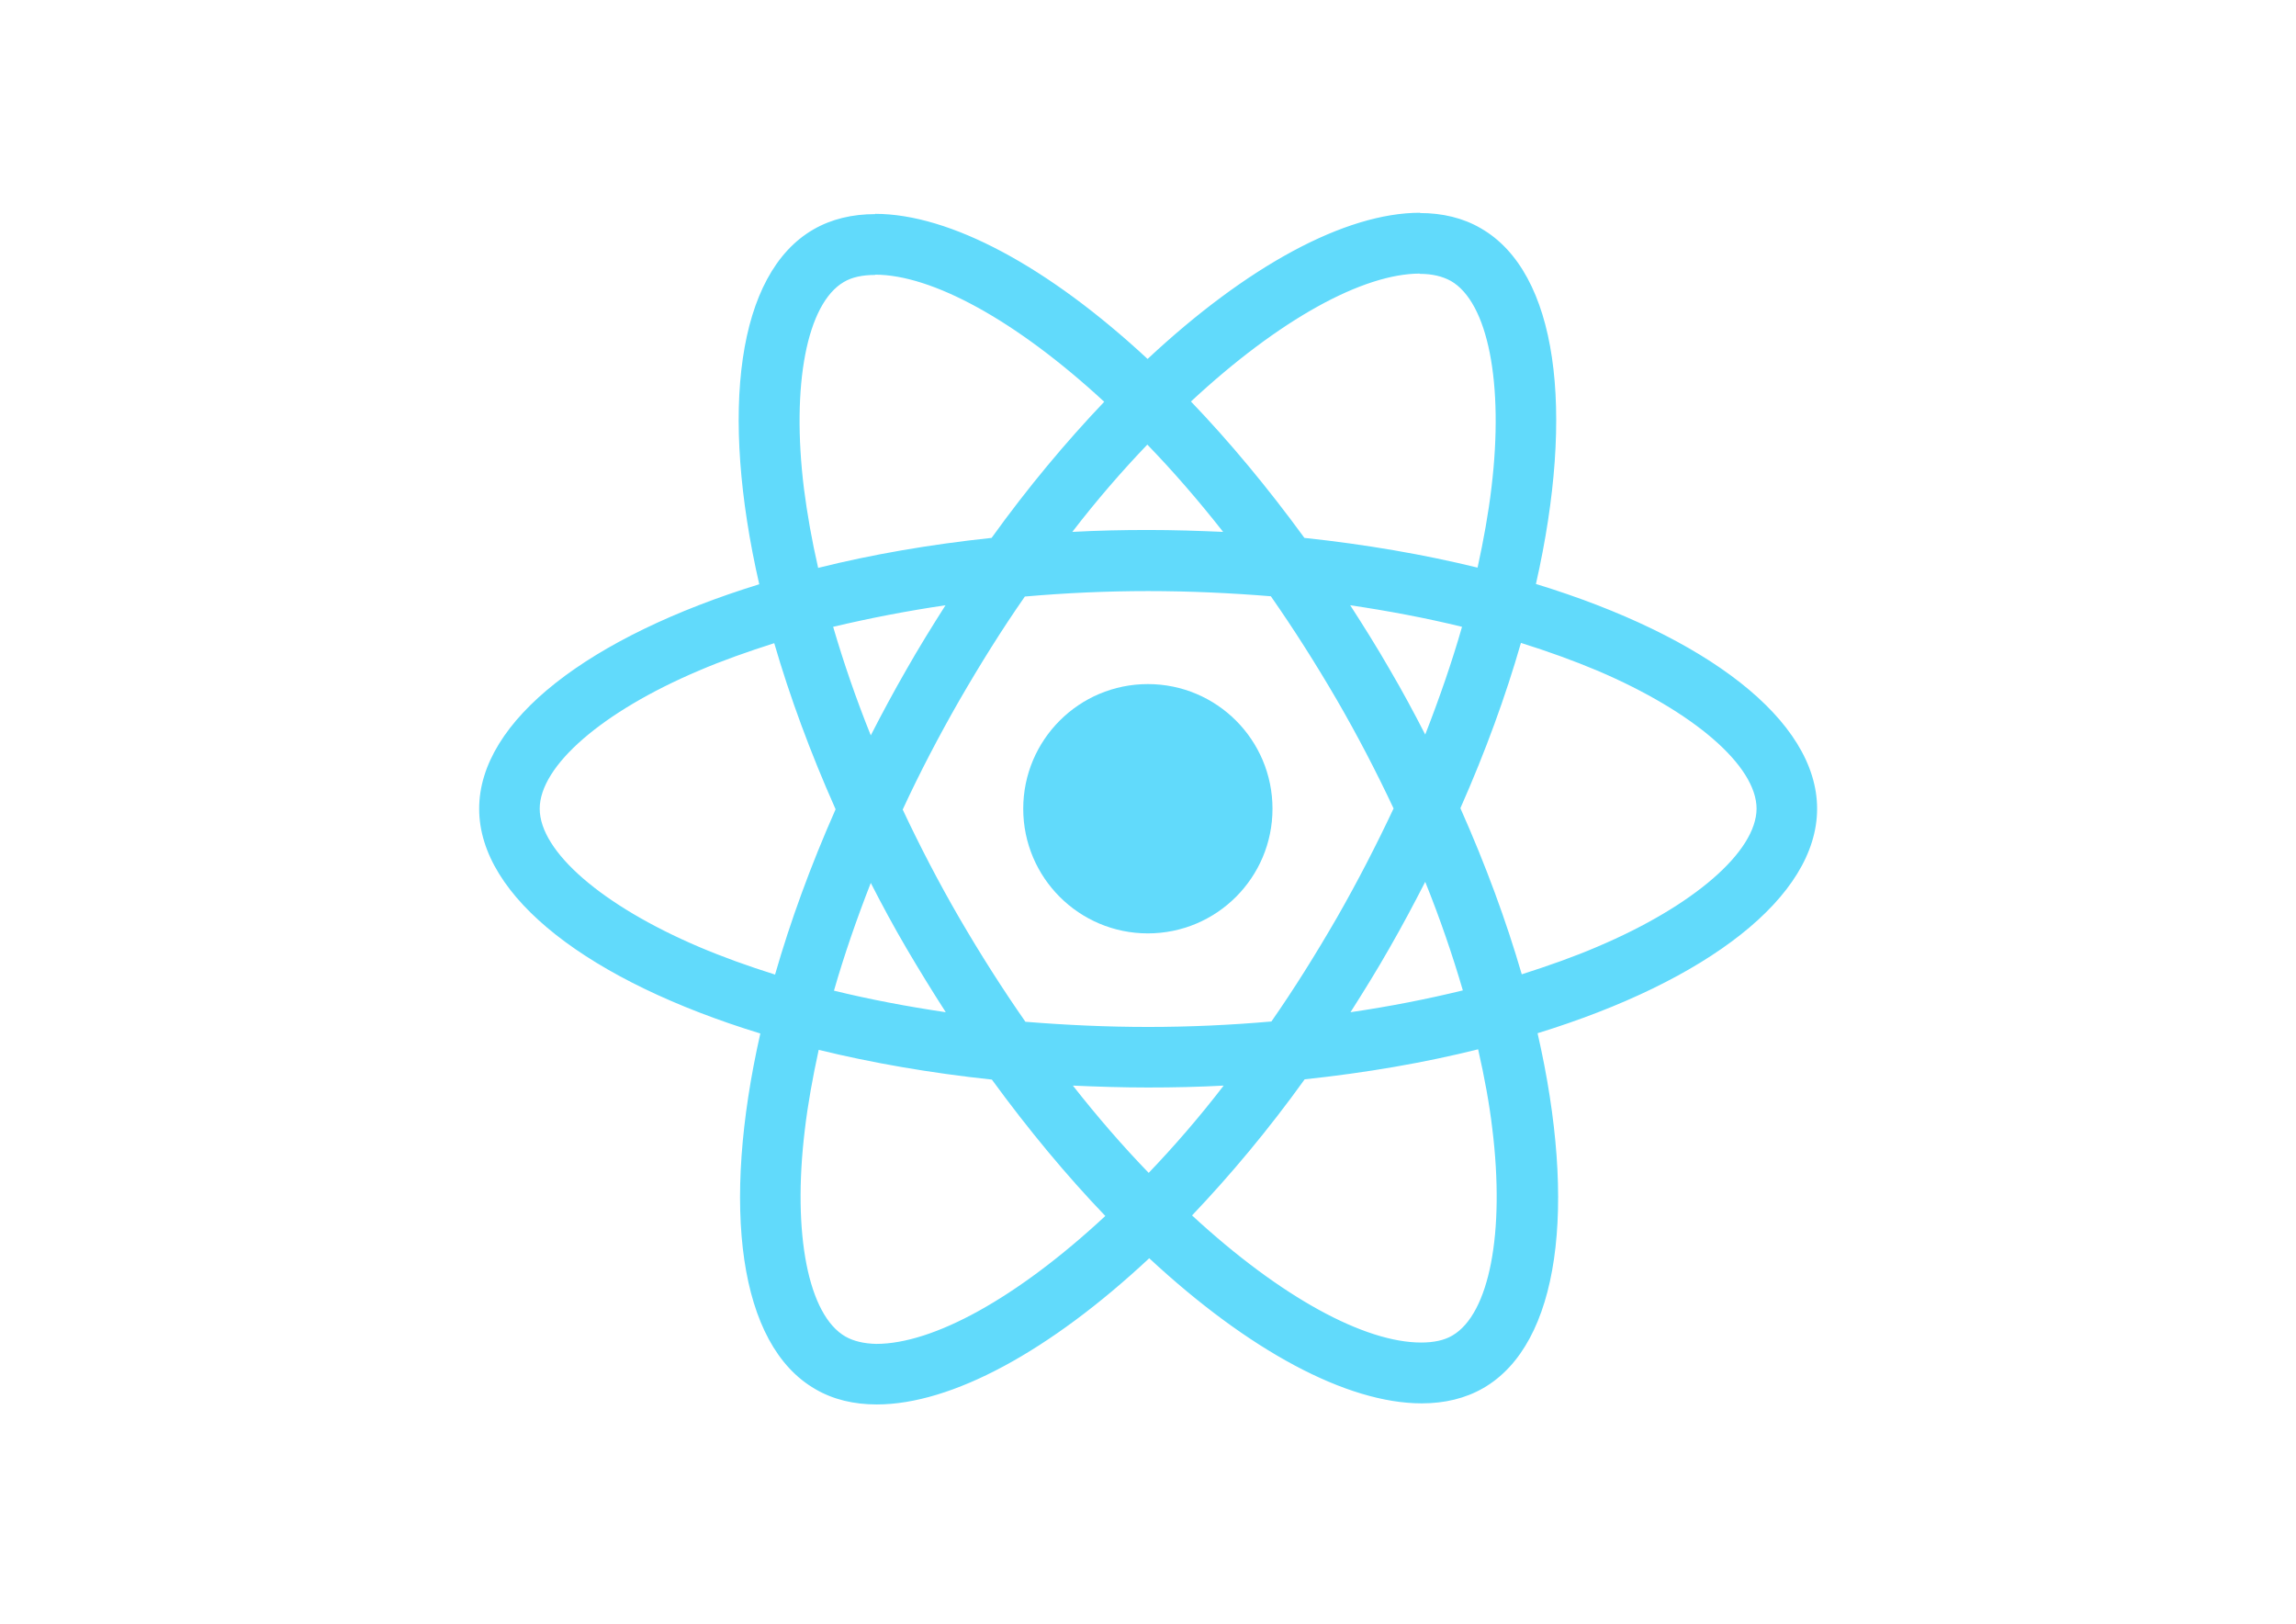
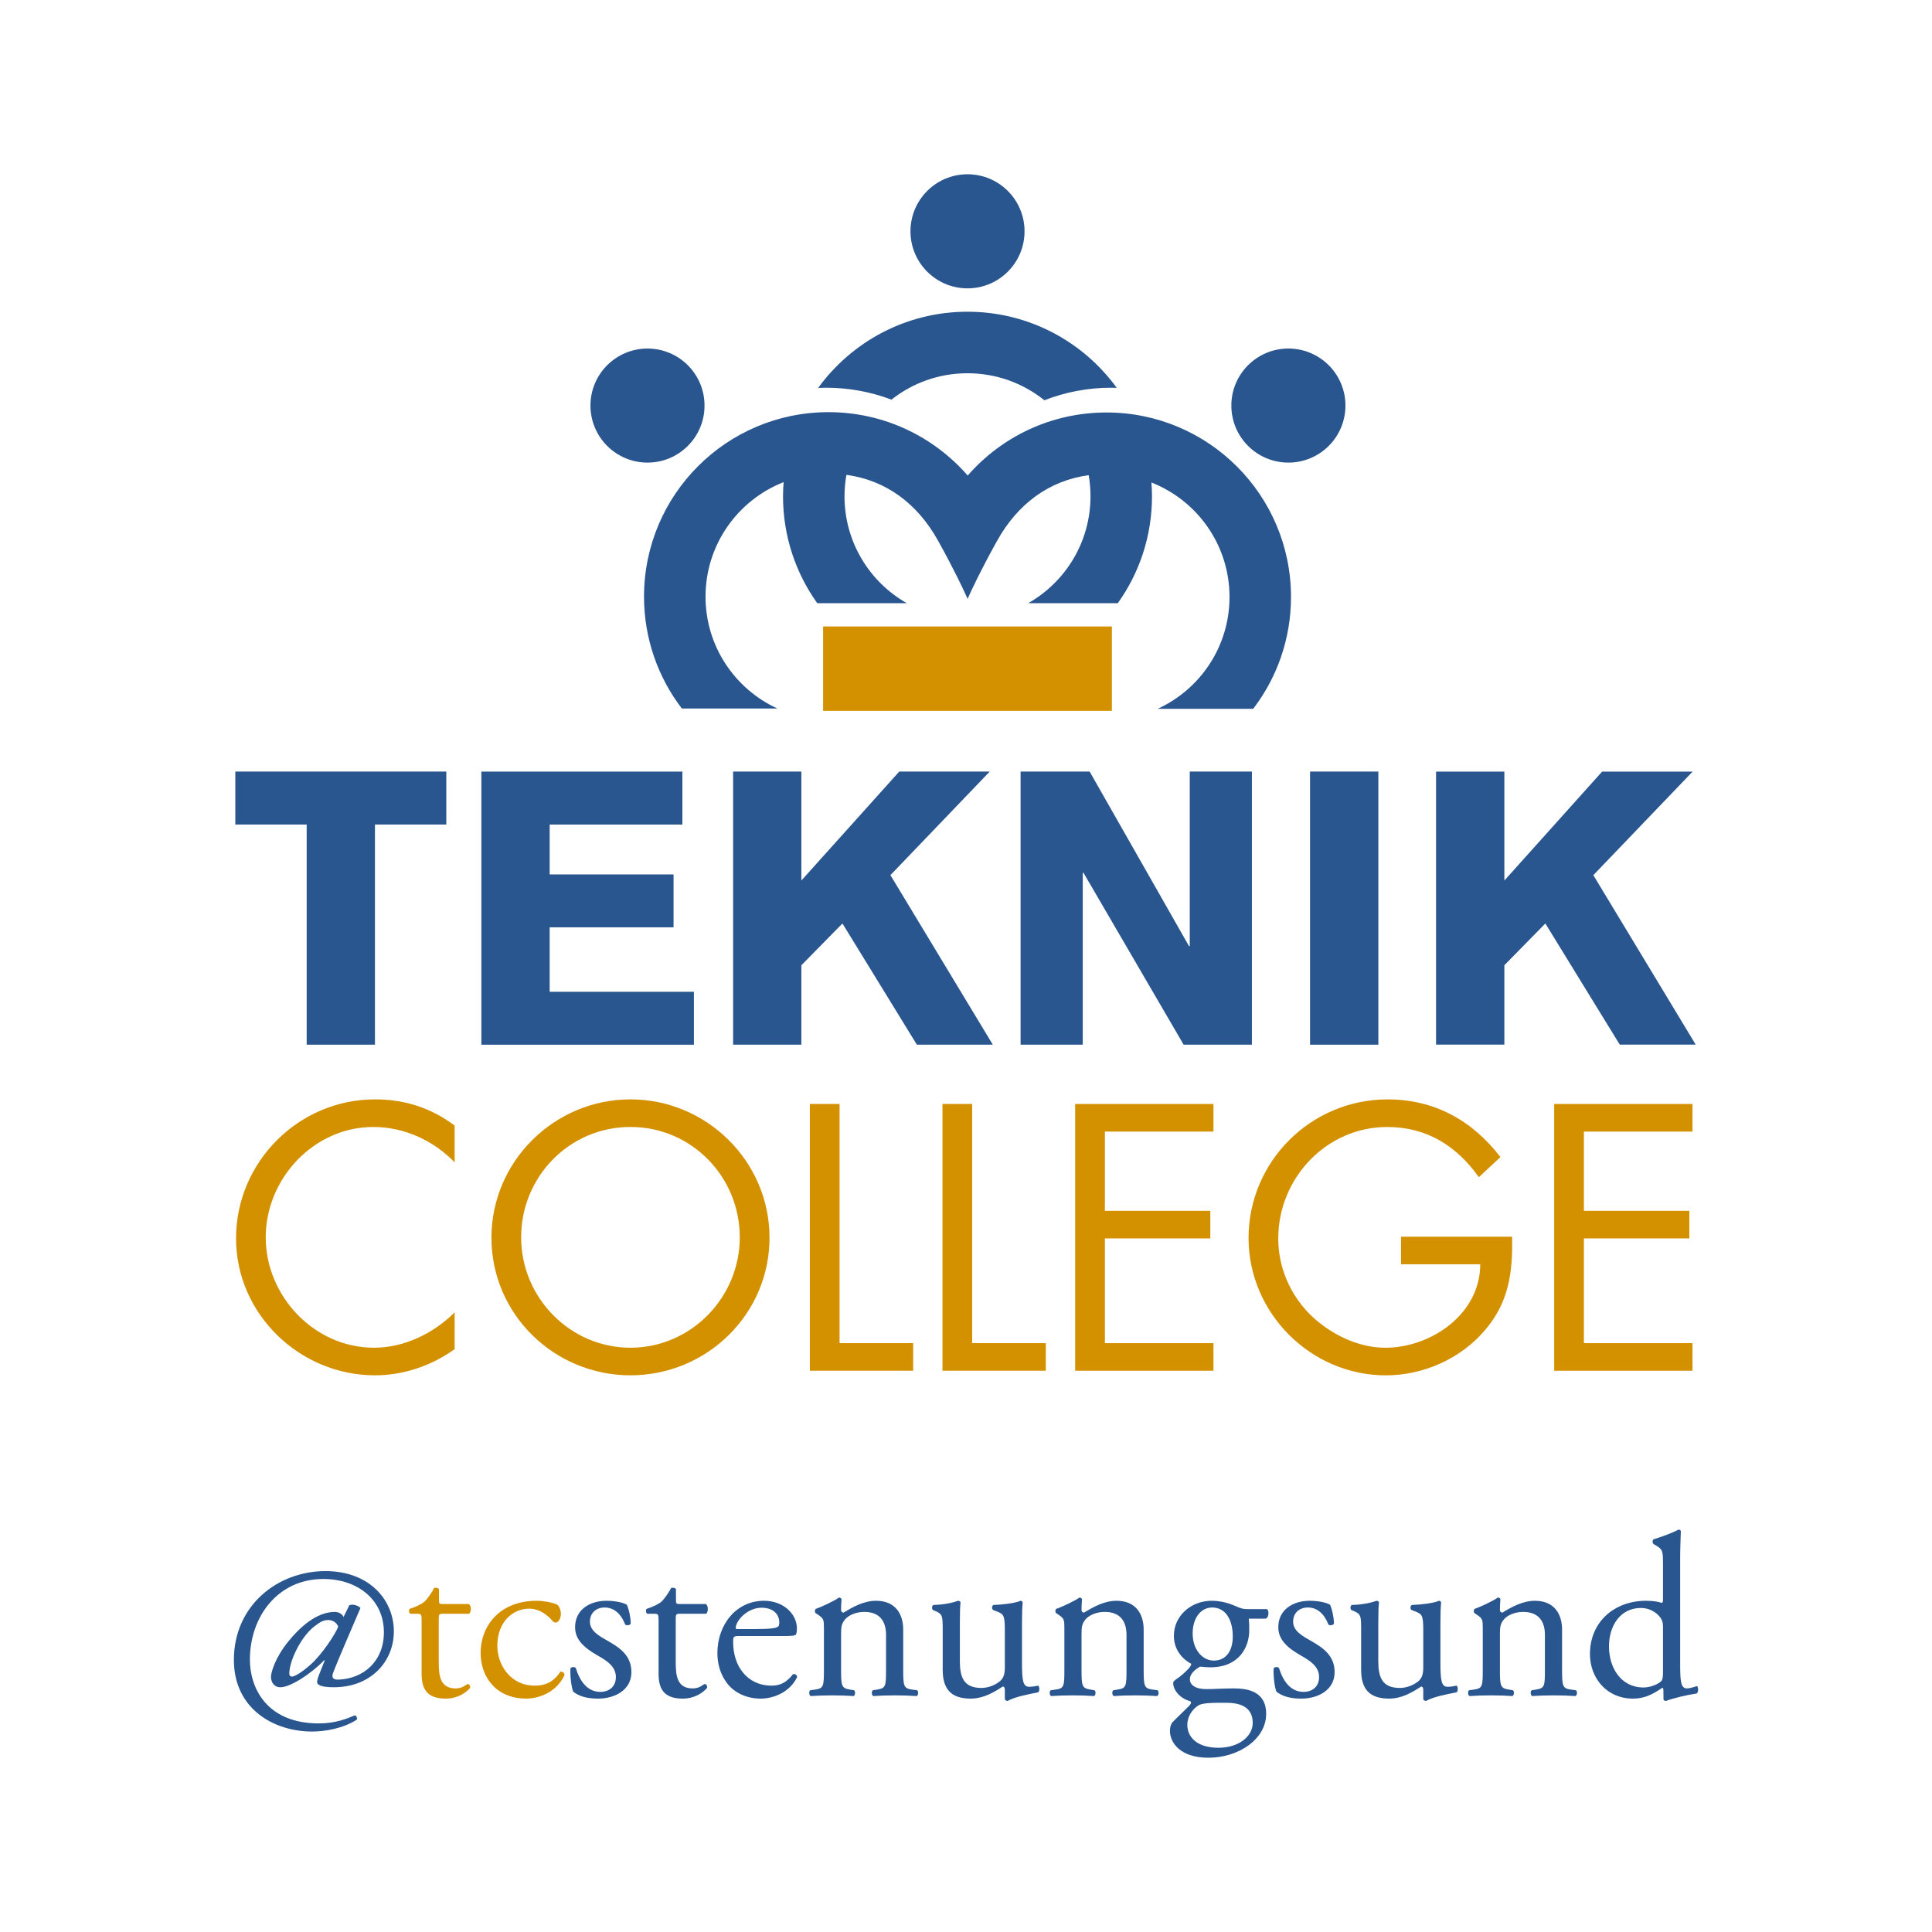
- <svg xmlns="http://www.w3.org/2000/svg" viewBox="0 0 841.9 595.3">
-   <g fill="#61DAFB">
-     <path d="M666.3 296.5c0-32.5-40.7-63.3-103.1-82.4 14.4-63.6 8-114.2-20.2-130.4-6.5-3.8-14.1-5.6-22.4-5.6v22.3c4.6 0 8.3.9 11.4 2.6 13.6 7.8 19.5 37.5 14.9 75.7-1.1 9.4-2.9 19.3-5.1 29.4-19.6-4.8-41-8.5-63.5-10.9-13.5-18.5-27.5-35.3-41.6-50 32.6-30.3 63.2-46.9 84-46.9V78c-27.5 0-63.5 19.6-99.9 53.6-36.4-33.8-72.4-53.2-99.9-53.2v22.3c20.7 0 51.4 16.5 84 46.6-14 14.7-28 31.4-41.3 49.9-22.6 2.4-44 6.1-63.6 11-2.3-10-4-19.7-5.2-29-4.7-38.2 1.1-67.9 14.6-75.8 3-1.8 6.9-2.6 11.5-2.6V78.5c-8.4 0-16 1.8-22.6 5.6-28.1 16.2-34.4 66.7-19.9 130.1-62.2 19.2-102.7 49.9-102.7 82.3 0 32.5 40.7 63.3 103.1 82.4-14.4 63.6-8 114.2 20.2 130.4 6.5 3.8 14.1 5.6 22.5 5.6 27.5 0 63.5-19.6 99.9-53.6 36.4 33.8 72.4 53.2 99.9 53.2 8.4 0 16-1.8 22.6-5.6 28.1-16.2 34.4-66.7 19.9-130.1 62-19.1 102.5-49.9 102.5-82.3zm-130.2-66.7c-3.7 12.9-8.3 26.2-13.5 39.5-4.1-8-8.4-16-13.1-24-4.6-8-9.5-15.8-14.4-23.4 14.2 2.1 27.9 4.7 41 7.9zm-45.8 106.5c-7.8 13.5-15.8 26.3-24.1 38.2-14.9 1.3-30 2-45.2 2-15.1 0-30.2-.7-45-1.9-8.3-11.9-16.4-24.6-24.2-38-7.6-13.1-14.5-26.4-20.8-39.8 6.2-13.4 13.2-26.8 20.7-39.9 7.8-13.5 15.8-26.3 24.1-38.2 14.9-1.3 30-2 45.2-2 15.1 0 30.2.7 45 1.9 8.3 11.9 16.4 24.6 24.2 38 7.6 13.1 14.5 26.4 20.8 39.8-6.3 13.4-13.2 26.8-20.7 39.9zm32.3-13c5.4 13.4 10 26.8 13.8 39.8-13.1 3.2-26.9 5.9-41.2 8 4.9-7.7 9.8-15.6 14.4-23.7 4.6-8 8.9-16.1 13-24.1zM421.2 430c-9.3-9.6-18.6-20.3-27.8-32 9 .4 18.2.7 27.5.7 9.4 0 18.7-.2 27.8-.7-9 11.7-18.3 22.4-27.5 32zm-74.4-58.9c-14.2-2.1-27.9-4.7-41-7.9 3.7-12.9 8.3-26.2 13.5-39.5 4.1 8 8.4 16 13.1 24 4.7 8 9.5 15.8 14.4 23.4zM420.7 163c9.3 9.6 18.6 20.3 27.8 32-9-.4-18.2-.7-27.5-.7-9.4 0-18.7.2-27.8.7 9-11.7 18.3-22.4 27.5-32zm-74 58.9c-4.9 7.7-9.8 15.6-14.4 23.7-4.6 8-8.9 16-13 24-5.4-13.4-10-26.8-13.8-39.8 13.1-3.1 26.9-5.8 41.2-7.9zm-90.5 125.2c-35.4-15.1-58.3-34.9-58.3-50.6 0-15.7 22.9-35.6 58.3-50.6 8.6-3.7 18-7 27.7-10.1 5.7 19.6 13.2 40 22.5 60.9-9.2 20.8-16.6 41.1-22.2 60.6-9.9-3.1-19.3-6.5-28-10.2zM310 490c-13.6-7.8-19.5-37.5-14.9-75.7 1.1-9.4 2.9-19.3 5.1-29.4 19.6 4.8 41 8.5 63.5 10.9 13.5 18.5 27.5 35.3 41.6 50-32.6 30.3-63.2 46.9-84 46.9-4.5-.1-8.3-1-11.3-2.7zm237.2-76.2c4.7 38.2-1.1 67.9-14.6 75.8-3 1.8-6.9 2.6-11.5 2.6-20.7 0-51.4-16.5-84-46.6 14-14.7 28-31.4 41.3-49.9 22.6-2.4 44-6.1 63.6-11 2.3 10.1 4.1 19.8 5.2 29.1zm38.5-66.7c-8.6 3.7-18 7-27.7 10.1-5.7-19.6-13.2-40-22.5-60.9 9.2-20.8 16.6-41.1 22.2-60.6 9.9 3.1 19.3 6.5 28.1 10.2 35.4 15.1 58.3 34.9 58.3 50.6-.1 15.7-23 35.6-58.4 50.6zM320.8 78.4z" />
-     <circle cx="420.9" cy="296.5" r="45.7" />
-     <path d="M520.5 78.1z" />
+ <svg xmlns="http://www.w3.org/2000/svg" width="533.33" height="533.33" version="1.1" viewBox="0 0 500 500" xml:space="preserve">
+   <g transform="translate(-175.34 -341.9)">
+     <text x="229.75" y="770.64" fill="#000000" font-family="sans-serif" letter-spacing="100px" stroke-width="1px" word-spacing="0px" style="line-height:0%" xml:space="preserve">
+       <tspan x="229.75" y="770.64" font-size="40px" style="line-height:1.25"> </tspan>
+     </text>
+     <g fill="#29568f">
+       <g transform="matrix(1.3333 0 0 -1.3333 236.24 541.58)">
+         <path d="m0 0h40.953v-10.281h-13.85v-42.732h-13.252v42.732h-13.851z" fill="#29568f" />
+       </g>
+       <g transform="matrix(1.3333 0 0 -1.3333 299.92 612.27)">
+         <path d="m0 0v53.013h39.018v-10.281h-25.762v-9.679h24.047v-10.268h-24.047v-12.512h27.997v-10.273z" fill="#29568f" />
+       </g>
+       <g transform="matrix(1.3333 0 0 -1.3333 365.07 541.58)">
+         <path d="m0 0h13.247v-21.15l19.001 21.15h17.566l-19.281-20.103 19.875-32.91h-14.742l-14.445 23.525-7.974-8.111v-15.414h-13.247z" fill="#29568f" />
+       </g>
+       <g transform="matrix(1.3333 0 0 -1.3333 439.47 541.58)">
+         <path d="m0 0h13.402l19.282-33.878h0.152v33.878h12.062v-53.013h-13.253l-19.434 33.355h-0.148v-33.355h-12.063z" fill="#29568f" />
+       </g>
+       <path d="m514.38 541.58h17.677v70.684h-17.677z" />
+       <g transform="matrix(1.3333 0 0 -1.3333 546.99 541.59)">
+         <path d="m0 0h13.258v-21.147l18.977 21.147h17.567l-19.274-20.1 19.871-32.895h-14.742l-14.442 23.514-7.957-8.107v-15.407h-13.258z" fill="#29568f" />
+       </g>
+     </g>
+     <g fill="#d39100">
+       <g transform="matrix(1.3333 0 0 -1.3333 293 642.71)">
+         <path d="m0 0c-4.116 4.254-9.815 6.863-15.791 6.863-11.533 0-20.876-10.023-20.876-21.422 0-11.402 9.413-21.425 21.014-21.425 5.838 0 11.537 2.746 15.653 6.867v-7.141c-4.461-3.23-9.957-5.086-15.448-5.086-14.624 0-26.983 11.883-26.983 26.578 0 14.832 12.152 26.989 26.983 26.989 5.766 0 10.852-1.649 15.448-5.082z" fill="#d39100" />
+       </g>
+       <g transform="matrix(1.3333 0 0 -1.3333 310.21 662.12)">
+         <path d="m0 0c0-11.676 9.473-21.426 21.219-21.426s21.219 9.75 21.219 21.426c0 11.742-9.34 21.422-21.219 21.422s-21.219-9.68-21.219-21.422m48.211-0.07c0-14.899-12.225-26.715-26.992-26.715-14.758 0-26.982 11.816-26.982 26.715 0 14.832 12.224 26.851 26.982 26.851 14.767 0 26.992-12.019 26.992-26.851" fill="#d39100" />
+       </g>
+       <g transform="matrix(1.3333 0 0 -1.3333 392.62 689.5)">
+         <path d="m0 0h14.281v-5.355h-20.052v51.777h5.771z" fill="#d39100" />
+       </g>
+       <g transform="matrix(1.3333 0 0 -1.3333 426.94 689.5)">
+         <path d="m0 0h14.293v-5.355h-20.059v51.777h5.766z" fill="#d39100" />
+       </g>
+       <g transform="matrix(1.3333 0 0 -1.3333 453.59 627.61)">
+         <path d="m0 0h26.848v-5.359h-21.078v-15.379h20.464v-5.356h-20.464v-20.328h21.078v-5.355h-26.848z" fill="#d39100" />
+       </g>
+       <g transform="matrix(1.3333 0 0 -1.3333 566.67 661.95)">
+         <path d="m0 0c0.137-7-0.617-12.773-5.359-18.258-4.739-5.504-11.946-8.66-19.153-8.66-14.558 0-26.644 12.09-26.644 26.645 0 14.836 12.086 26.921 26.984 26.921 9.067 0 16.41-4.054 21.91-11.195l-4.191-3.91c-4.328 6.109-10.16 9.746-17.789 9.746-11.809 0-21.149-9.953-21.149-21.629 0-5.496 2.203-10.715 6.039-14.629 3.782-3.777 9.278-6.59 14.704-6.59 8.992 0 18.464 6.59 18.464 16.204h-15.375v5.355z" fill="#d39100" />
+       </g>
+       <g transform="matrix(1.3333 0 0 -1.3333 577.56 627.61)">
+         <path d="m0 0h26.849v-5.359h-21.078v-15.379h20.464v-5.356h-20.464v-20.328h21.078v-5.355h-26.849z" fill="#d39100" />
+       </g>
+       <path d="m388.36 504.03h74.735v21.839h-74.735z" />
+     </g>
+     <g fill="#29568f">
+       <g transform="matrix(1.3333 0 0 -1.3333 440.49 401.76)">
+         <path d="m0 0c0-6.116-4.953-11.075-11.072-11.075-6.108 0-11.069 4.959-11.069 11.075 0 6.112 4.961 11.071 11.069 11.071 6.119 0 11.072-4.959 11.072-11.071" fill="#29568f" />
+       </g>
+       <g transform="matrix(1.3333 0 0 -1.3333 357.67 446.86)">
+         <path d="m0 0c0-6.116-4.949-11.071-11.071-11.071-6.11 0-11.069 4.955-11.069 11.071s4.959 11.067 11.069 11.067c6.122 0 11.071-4.951 11.071-11.067" fill="#29568f" />
+       </g>
+       <g transform="matrix(1.3333 0 0 -1.3333 523.54 446.86)">
+         <path d="m0 0c0-6.116-4.957-11.071-11.078-11.071-6.11 0-11.07 4.955-11.07 11.071s4.96 11.071 11.07 11.071c6.121 0 11.078-4.955 11.078-11.071" fill="#29568f" />
+       </g>
+       <g transform="matrix(1.3333 0 0 -1.3333 389.15 442.24)">
+         <path d="m0 0c4.458 0 8.733-0.821 12.671-2.313 4.062 3.206 9.183 5.121 14.762 5.121 5.652 0 10.836-1.964 14.921-5.242 4.036 1.571 8.415 2.434 13.004 2.434 0.356 0 0.696-0.021 1.047-0.027-6.504 8.951-17.062 14.778-28.972 14.778-11.922 0-22.471-5.834-28.985-14.789 0.516 0.017 1.037 0.038 1.552 0.038" fill="#29568f" />
+       </g>
+       <g transform="matrix(1.3333 0 0 -1.3333 461.7 448.65)">
+         <path d="m0 0c-10.762 0-20.406-4.744-26.961-12.26v0.045c-6.57 7.524-16.227 12.278-26.997 12.278-19.779 0-35.811-16.034-35.811-35.81 0-8.165 2.742-15.692 7.34-21.713h18.553c-8.232 3.768-13.953 12.066-13.953 21.713 0 10.109 6.286 18.745 15.159 22.227-0.07-0.905-0.119-1.817-0.119-2.74 0-7.742 2.466-14.898 6.644-20.757h17.385c-7.22 4.102-12.094 11.862-12.094 20.757 0 1.419 0.131 2.806 0.37 4.155 7.642-1.038 13.759-5.536 17.773-12.75 3.143-5.662 4.918-9.435 5.723-11.262v-0.12c0.797 1.809 2.574 5.604 5.746 11.318 4.012 7.217 10.14 11.716 17.785 12.749 0.23-1.328 0.352-2.694 0.352-4.09 0-8.895-4.875-16.655-12.09-20.757h17.39c4.184 5.859 6.637 13.015 6.637 20.757 0 0.9-0.047 1.788-0.113 2.671 8.875-3.483 15.16-12.116 15.16-22.225 0-9.639-5.723-17.943-13.953-21.709h18.547c4.601 6.024 7.34 13.547 7.34 21.709 0 19.776-16.032 35.814-35.813 35.814" fill="#29568f" />
+       </g>
+     </g>
+     <g fill="#29568f">
+       <path transform="translate(0 4.7412e-6)" d="m332.33 756.18c-4.56 0-8.16 2.46-8.16 6.84 0 3.3 2.46 5.4 5.94 7.38 2.22 1.26 4.62 2.76 4.62 5.52 0 2.58-1.86 3.84-4.02 3.84-3.42 0-5.34-2.88-6.36-6.18-0.3-0.36-1.08-0.3-1.38 0.06-0.12 1.98 0.24 4.92 0.72 6.06 1.5 1.2 3.6 1.8 6.42 1.8 4.44 0 8.64-2.28 8.64-6.84 0-4.26-2.94-6.3-6.12-8.1-2.1-1.2-4.62-2.52-4.62-4.98 0-2.16 1.5-3.66 3.84-3.66 2.46 0 4.26 1.74 5.28 4.38 0.3 0.36 1.2 0.24 1.44-0.18 0-1.62-0.42-3.54-0.96-4.86-0.54-0.48-2.76-1.08-5.28-1.08z" />
+       <path transform="translate(0 4.7412e-6)" d="m358.08 759.54c0.54-0.36 0.66-1.98-0.06-2.52h-6.66c-1.02 0-1.08-0.06-1.08-1.14v-2.7c-0.24-0.42-0.96-0.42-1.26-0.3-0.6 1.2-1.74 2.82-2.52 3.54-0.6 0.54-2.1 1.32-3.84 1.86-0.24 0.36-0.18 1.02 0.18 1.26h1.68c1.2 0 1.26 0.12 1.26 1.74v13.74c0 3.6 1.08 6.48 6.24 6.48 3.06 0 5.22-1.5 6.3-2.76 0.12-0.36-0.12-1.02-0.6-1.02-0.18 0-0.96 0.66-1.5 0.84-0.48 0.18-1.02 0.3-1.62 0.3-3.96 0-4.38-3.18-4.38-6.66v-11.22c0-1.26 0.06-1.44 1.08-1.44z" />
+       <path transform="translate(0 4.7412e-6)" d="m377.8 765.3c2.52 0 3.36-0.06 3.54-0.42 0.12-0.24 0.24-0.72 0.24-1.56 0-3.6-3.36-7.14-8.52-7.14-7.2 0-12.06 6.18-12.06 13.56 0 2.64 0.72 5.46 2.52 7.8 1.74 2.28 4.8 3.96 8.7 3.96 3.12 0 7.44-1.5 9.42-5.58-0.06-0.54-0.48-0.9-1.08-0.72-1.86 2.34-3.54 2.94-5.52 2.94-6.42 0-9.96-5.16-9.96-11.22 0-1.5 0.06-1.62 1.62-1.62zm-11.64-1.8c-0.42 0-0.42-0.18-0.42-0.3 0.06-1.98 3.12-5.22 6.66-5.22 3.48 0 4.62 2.1 4.62 3.78 0 0.78-0.18 1.02-0.36 1.14-0.48 0.36-1.8 0.6-6.24 0.6z" />
+       <path transform="translate(0 4.7412e-6)" d="m388.57 773.94c0 4.32-0.06 4.92-2.28 5.22l-1.26 0.18c-0.42 0.3-0.3 1.32 0.12 1.5 1.68-0.12 3.48-0.18 5.64-0.18 2.1 0 3.84 0.06 5.46 0.18 0.42-0.18 0.54-1.2 0.12-1.5l-1.08-0.18c-2.16-0.36-2.28-0.9-2.28-5.22v-9.18c0-1.74 0.12-2.58 0.9-3.6 0.84-1.14 2.82-2.1 5.1-2.1 4.08 0 5.64 2.52 5.64 5.94v8.94c0 4.32-0.06 4.86-2.28 5.22l-1.14 0.18c-0.42 0.3-0.3 1.32 0.12 1.5 1.62-0.12 3.42-0.18 5.58-0.18 2.1 0 3.84 0.06 5.64 0.18 0.42-0.18 0.54-1.2 0.12-1.5l-1.32-0.18c-2.16-0.3-2.28-0.9-2.28-5.22v-10.32c0-4.02-2.04-7.44-7.02-7.44-3.06 0-5.88 1.5-8.4 3.06-0.42 0-0.66-0.3-0.66-0.66 0-0.54 0-1.44 0.12-2.82-0.12-0.3-0.42-0.42-0.66-0.42-1.2 0.9-4.62 2.46-6 2.94-0.3 0.18-0.3 0.84-0.06 1.08l0.54 0.36c1.62 1.08 1.62 1.38 1.62 3.72z" />
+       <path transform="translate(0 4.7412e-6)" d="m423.75 761.82c0-2.94 0.06-4.2 0.18-5.22-0.06-0.24-0.24-0.36-0.6-0.42-1.32 0.48-3.66 1.02-6.42 1.08-0.42 0.18-0.48 1.02-0.12 1.32l0.72 0.3c1.8 0.78 1.8 1.32 1.8 5.1v10.02c0 4.86 1.98 7.5 7.26 7.5 3.54 0 6.48-1.98 8.28-3.12 0.36 0 0.54 0.3 0.54 0.84v2.46c0.12 0.24 0.42 0.42 0.72 0.42 2.04-1.14 5.52-1.74 7.86-2.22 0.48-0.24 0.42-1.44 0.06-1.74-0.84 0.18-1.62 0.3-2.34 0.3-1.68 0-1.86-1.8-1.86-6.54v-10.08c0-2.22 0.06-4.08 0.18-5.22-0.06-0.24-0.24-0.36-0.54-0.42-1.32 0.6-4.62 1.02-7.02 1.08-0.48 0.24-0.48 1.08-0.06 1.32l0.78 0.3c1.8 0.72 2.22 0.84 2.22 4.74v9.84c0 1.86-0.42 2.76-1.2 3.48-1.32 1.14-3.24 1.8-4.86 1.8-4.56 0-5.58-2.76-5.58-6.9z" />
+       <path transform="translate(0 4.7412e-6)" d="m450.8 773.94c0 4.32-0.06 4.92-2.28 5.22l-1.26 0.18c-0.42 0.3-0.3 1.32 0.12 1.5 1.68-0.12 3.48-0.18 5.64-0.18 2.1 0 3.84 0.06 5.46 0.18 0.42-0.18 0.54-1.2 0.12-1.5l-1.08-0.18c-2.16-0.36-2.28-0.9-2.28-5.22v-9.18c0-1.74 0.12-2.58 0.9-3.6 0.84-1.14 2.82-2.1 5.1-2.1 4.08 0 5.64 2.52 5.64 5.94v8.94c0 4.32-0.06 4.86-2.28 5.22l-1.14 0.18c-0.42 0.3-0.3 1.32 0.12 1.5 1.62-0.12 3.42-0.18 5.58-0.18 2.1 0 3.84 0.06 5.64 0.18 0.42-0.18 0.54-1.2 0.12-1.5l-1.32-0.18c-2.16-0.3-2.28-0.9-2.28-5.22v-10.32c0-4.02-2.04-7.44-7.02-7.44-3.06 0-5.88 1.5-8.4 3.06-0.42 0-0.66-0.3-0.66-0.66 0-0.54 0-1.44 0.12-2.82-0.12-0.3-0.42-0.42-0.66-0.42-1.2 0.9-4.62 2.46-6 2.94-0.3 0.18-0.3 0.84-0.06 1.08l0.54 0.36c1.62 1.08 1.62 1.38 1.62 3.72z" />
+       <path transform="translate(0 4.7412e-6)" d="m498.34 758.34c-1.32 0-1.74-0.12-3.66-0.96-1.38-0.6-3.48-1.2-5.76-1.2-5.34 0-9.78 3.9-9.78 9.06 0 3.84 2.46 6.18 4.5 7.26 0 0.3-0.3 0.78-0.6 1.14-1.02 1.08-2.16 2.1-3.18 2.76-0.66 0.48-0.9 0.72-0.9 1.02 0 2.1 2.04 4.14 4.38 4.74 0.54 0.36 0.06 0.9-0.48 1.44-1.38 1.38-3.06 2.94-4.08 4.02-0.42 0.48-0.66 1.26-0.66 2.22 0 3 2.58 6.96 9.96 6.96 7.8 0 14.94-4.8 14.94-11.34 0-6-5.04-6.6-8.4-6.6-2.64 0-5.1 0.18-7.14 0.18-2.82 0-4.2-1.14-4.2-2.52 0-1.74 1.92-2.88 2.64-3.3 0.72 0.06 1.56 0.18 2.64 0.18 7.62 0 10.08-5.4 10.08-9.54 0-1.02 0-2.04-0.12-3.06h4.32c0.9-0.12 1.02-2.16 0.36-2.46zm-5.64 24.24c4.32 0 6.84 1.56 6.84 5.22 0 3.42-3.54 6.42-8.88 6.42-5.46 0-8.04-2.7-8.04-5.94 0-2.28 1.44-4.14 2.88-5.04 0.84-0.54 3.24-0.66 5.16-0.66zm-3.24-10.92c-2.88 0-5.46-2.76-5.46-7.02 0-4.08 2.16-6.72 5.04-6.72 3.66 0 5.34 3.42 5.34 7.5 0 3.66-1.68 6.24-4.92 6.24z" />
+       <path transform="translate(0 4.7412e-6)" d="m514.32 756.18c-4.56 0-8.16 2.46-8.16 6.84 0 3.3 2.46 5.4 5.94 7.38 2.22 1.26 4.62 2.76 4.62 5.52 0 2.58-1.86 3.84-4.02 3.84-3.42 0-5.34-2.88-6.36-6.18-0.3-0.36-1.08-0.3-1.38 0.06-0.12 1.98 0.24 4.92 0.72 6.06 1.5 1.2 3.6 1.8 6.42 1.8 4.44 0 8.64-2.28 8.64-6.84 0-4.26-2.94-6.3-6.12-8.1-2.1-1.2-4.62-2.52-4.62-4.98 0-2.16 1.5-3.66 3.84-3.66 2.46 0 4.26 1.74 5.28 4.38 0.3 0.36 1.2 0.24 1.44-0.18 0-1.62-0.42-3.54-0.96-4.86-0.54-0.48-2.76-1.08-5.28-1.08z" />
+       <path transform="translate(0 4.7412e-6)" d="m532.04 761.82c0-2.94 0.06-4.2 0.18-5.22-0.06-0.24-0.24-0.36-0.6-0.42-1.32 0.48-3.66 1.02-6.42 1.08-0.42 0.18-0.48 1.02-0.12 1.32l0.72 0.3c1.8 0.78 1.8 1.32 1.8 5.1v10.02c0 4.86 1.98 7.5 7.26 7.5 3.54 0 6.48-1.98 8.28-3.12 0.36 0 0.54 0.3 0.54 0.84v2.46c0.12 0.24 0.42 0.42 0.72 0.42 2.04-1.14 5.52-1.74 7.86-2.22 0.48-0.24 0.42-1.44 0.06-1.74-0.84 0.18-1.62 0.3-2.34 0.3-1.68 0-1.86-1.8-1.86-6.54v-10.08c0-2.22 0.06-4.08 0.18-5.22-0.06-0.24-0.24-0.36-0.54-0.42-1.32 0.6-4.62 1.02-7.02 1.08-0.48 0.24-0.48 1.08-0.06 1.32l0.78 0.3c1.8 0.72 2.22 0.84 2.22 4.74v9.84c0 1.86-0.42 2.76-1.2 3.48-1.32 1.14-3.24 1.8-4.86 1.8-4.56 0-5.58-2.76-5.58-6.9z" />
+       <path transform="translate(0 4.7412e-6)" d="m559.08 773.94c0 4.32-0.06 4.92-2.28 5.22l-1.26 0.18c-0.42 0.3-0.3 1.32 0.12 1.5 1.68-0.12 3.48-0.18 5.64-0.18 2.1 0 3.84 0.06 5.46 0.18 0.42-0.18 0.54-1.2 0.12-1.5l-1.08-0.18c-2.16-0.36-2.28-0.9-2.28-5.22v-9.18c0-1.74 0.12-2.58 0.9-3.6 0.84-1.14 2.82-2.1 5.1-2.1 4.08 0 5.64 2.52 5.64 5.94v8.94c0 4.32-0.06 4.86-2.28 5.22l-1.14 0.18c-0.42 0.3-0.3 1.32 0.12 1.5 1.62-0.12 3.42-0.18 5.58-0.18 2.1 0 3.84 0.06 5.64 0.18 0.42-0.18 0.54-1.2 0.12-1.5l-1.32-0.18c-2.16-0.3-2.28-0.9-2.28-5.22v-10.32c0-4.02-2.04-7.44-7.02-7.44-3.06 0-5.88 1.5-8.4 3.06-0.42 0-0.66-0.3-0.66-0.66 0-0.54 0-1.44 0.12-2.82-0.12-0.3-0.42-0.42-0.66-0.42-1.2 0.9-4.62 2.46-6 2.94-0.3 0.18-0.3 0.84-0.06 1.08l0.54 0.36c1.62 1.08 1.62 1.38 1.62 3.72z" />
+       <path transform="translate(0 4.7412e-6)" d="m610.16 745.56c0-2.64 0.12-5.64 0.18-7.44-0.12-0.24-0.36-0.36-0.6-0.36-2.16 1.14-4.98 2.04-6.48 2.52-0.3 0.18-0.3 1.02 0 1.2l0.6 0.36c1.8 1.08 1.86 1.44 1.86 4.98v9.06c0 0.48-0.06 0.84-0.36 0.84-0.66-0.24-1.98-0.54-4.02-0.54-8.16 0-14.52 5.4-14.52 13.8 0 6.3 4.44 11.52 11.1 11.52 2.88 0 4.92-0.96 7.56-2.76h0.24c0.12 0.24 0.12 0.96 0.12 1.86v1.02c0 0.3 0.3 0.48 0.66 0.48 1.68-0.66 5.4-1.56 7.92-1.92 0.54-0.3 0.48-1.8 0.06-1.92-0.9 0.3-1.92 0.6-2.58 0.6-1.68 0-1.74-2.22-1.74-6.96zm-4.44 29.16c0 0.96-0.06 1.86-0.42 2.22-0.96 0.96-3 1.68-4.62 1.68-5.88 0-8.94-5.16-8.94-10.62 0-5.22 2.82-9.96 8.28-9.96 2.34 0 4.14 1.26 5.04 2.52 0.42 0.6 0.66 1.14 0.66 2.34z" />
+     </g>
+     <g fill="#d39100" stroke-width="1px">
+       <path d="m296.75 759.54c0.54-0.36 0.66-1.98-0.06-2.52h-6.66c-1.02 0-1.08-0.06-1.08-1.14v-2.7c-0.24-0.42-0.96-0.42-1.26-0.3-0.6 1.2-1.74 2.82-2.52 3.54-0.6 0.54-2.1 1.32-3.84 1.86-0.24 0.36-0.18 1.02 0.18 1.26h1.68c1.2 0 1.26 0.12 1.26 1.74v13.74c0 3.6 1.08 6.48 6.24 6.48 3.06 0 5.22-1.5 6.3-2.76 0.12-0.36-0.12-1.02-0.6-1.02-0.18 0-0.96 0.66-1.5 0.84-0.48 0.18-1.02 0.3-1.62 0.3-3.96 0-4.38-3.18-4.38-6.66v-11.22c0-1.26 0.06-1.44 1.08-1.44z" />
+       <path d="m314.25 756.18c-9.96 0-14.52 6.9-14.52 13.38 0 3.9 1.38 6.84 3.48 8.88s5.04 3.06 8.22 3.06c3.48 0 7.98-1.68 10.02-6.12-0.06-0.54-0.6-0.96-1.08-0.84-1.38 2.04-3.18 3.6-6.66 3.6-6.42 0-9.66-5.58-9.66-10.26 0-6.36 4.08-9.66 8.28-9.66 2.46 0 4.68 1.56 6 3.18 0.24 0.3 0.54 0.42 0.84 0.42 0.72 0 1.32-1.14 1.32-2.22 0-1.02-0.42-1.98-0.9-2.4-1.62-0.72-3.96-1.02-5.34-1.02z" />
+     </g>
+     <g fill="#29568f" stroke-width="1px">
+       <path d="m260.29 761.16c1.32 0 2.28 0.84 2.58 1.74-0.72 1.86-4.2 7.2-7.14 9.78-2.88 2.58-4.44 3.12-4.8 3.12-0.42 0-0.72-0.24-0.72-0.78 0-3.24 2.94-9.36 6.3-12.06 1.56-1.26 2.52-1.8 3.78-1.8zm3.96-0.78c-0.3-0.84-1.44-1.32-2.22-1.32-4.8 0-9.12 4.02-12 7.56-3.54 4.32-4.56 8.16-4.56 9.24 0 1.38 0.78 2.7 2.46 2.7 2.46 0 7.74-3.3 11.34-7.02l0.12 0.06-1.5 3.78c-0.42 1.08-0.48 1.56-0.48 1.86 0 0.42 0.36 1.32 4.32 1.32 9.72 0 15.54-6.78 15.54-14.46 0-8.04-6.24-15.6-17.7-15.6-12.36 0-23.7 8.88-23.7 22.98 0 12.66 10.32 18.54 20.22 18.54 3.36 0 7.98-0.78 11.58-3.06 0.18-0.48-0.06-0.96-0.48-1.14-1.98 0.84-4.98 2.1-9.3 2.1-13.74 0-17.88-9.42-17.88-16.5 0-11.04 7.14-20.88 19.02-20.88 8.82 0 15.66 5.34 15.66 13.8 0 7.56-5.34 12-11.7 12.24-1.56 0.06-1.92-0.54-1.38-1.92 0.96-2.58 6.24-14.82 7.02-16.62-0.54-0.6-1.92-1.08-2.88-0.72z" fill="#29568f" />
+     </g>
  </g>
</svg>
